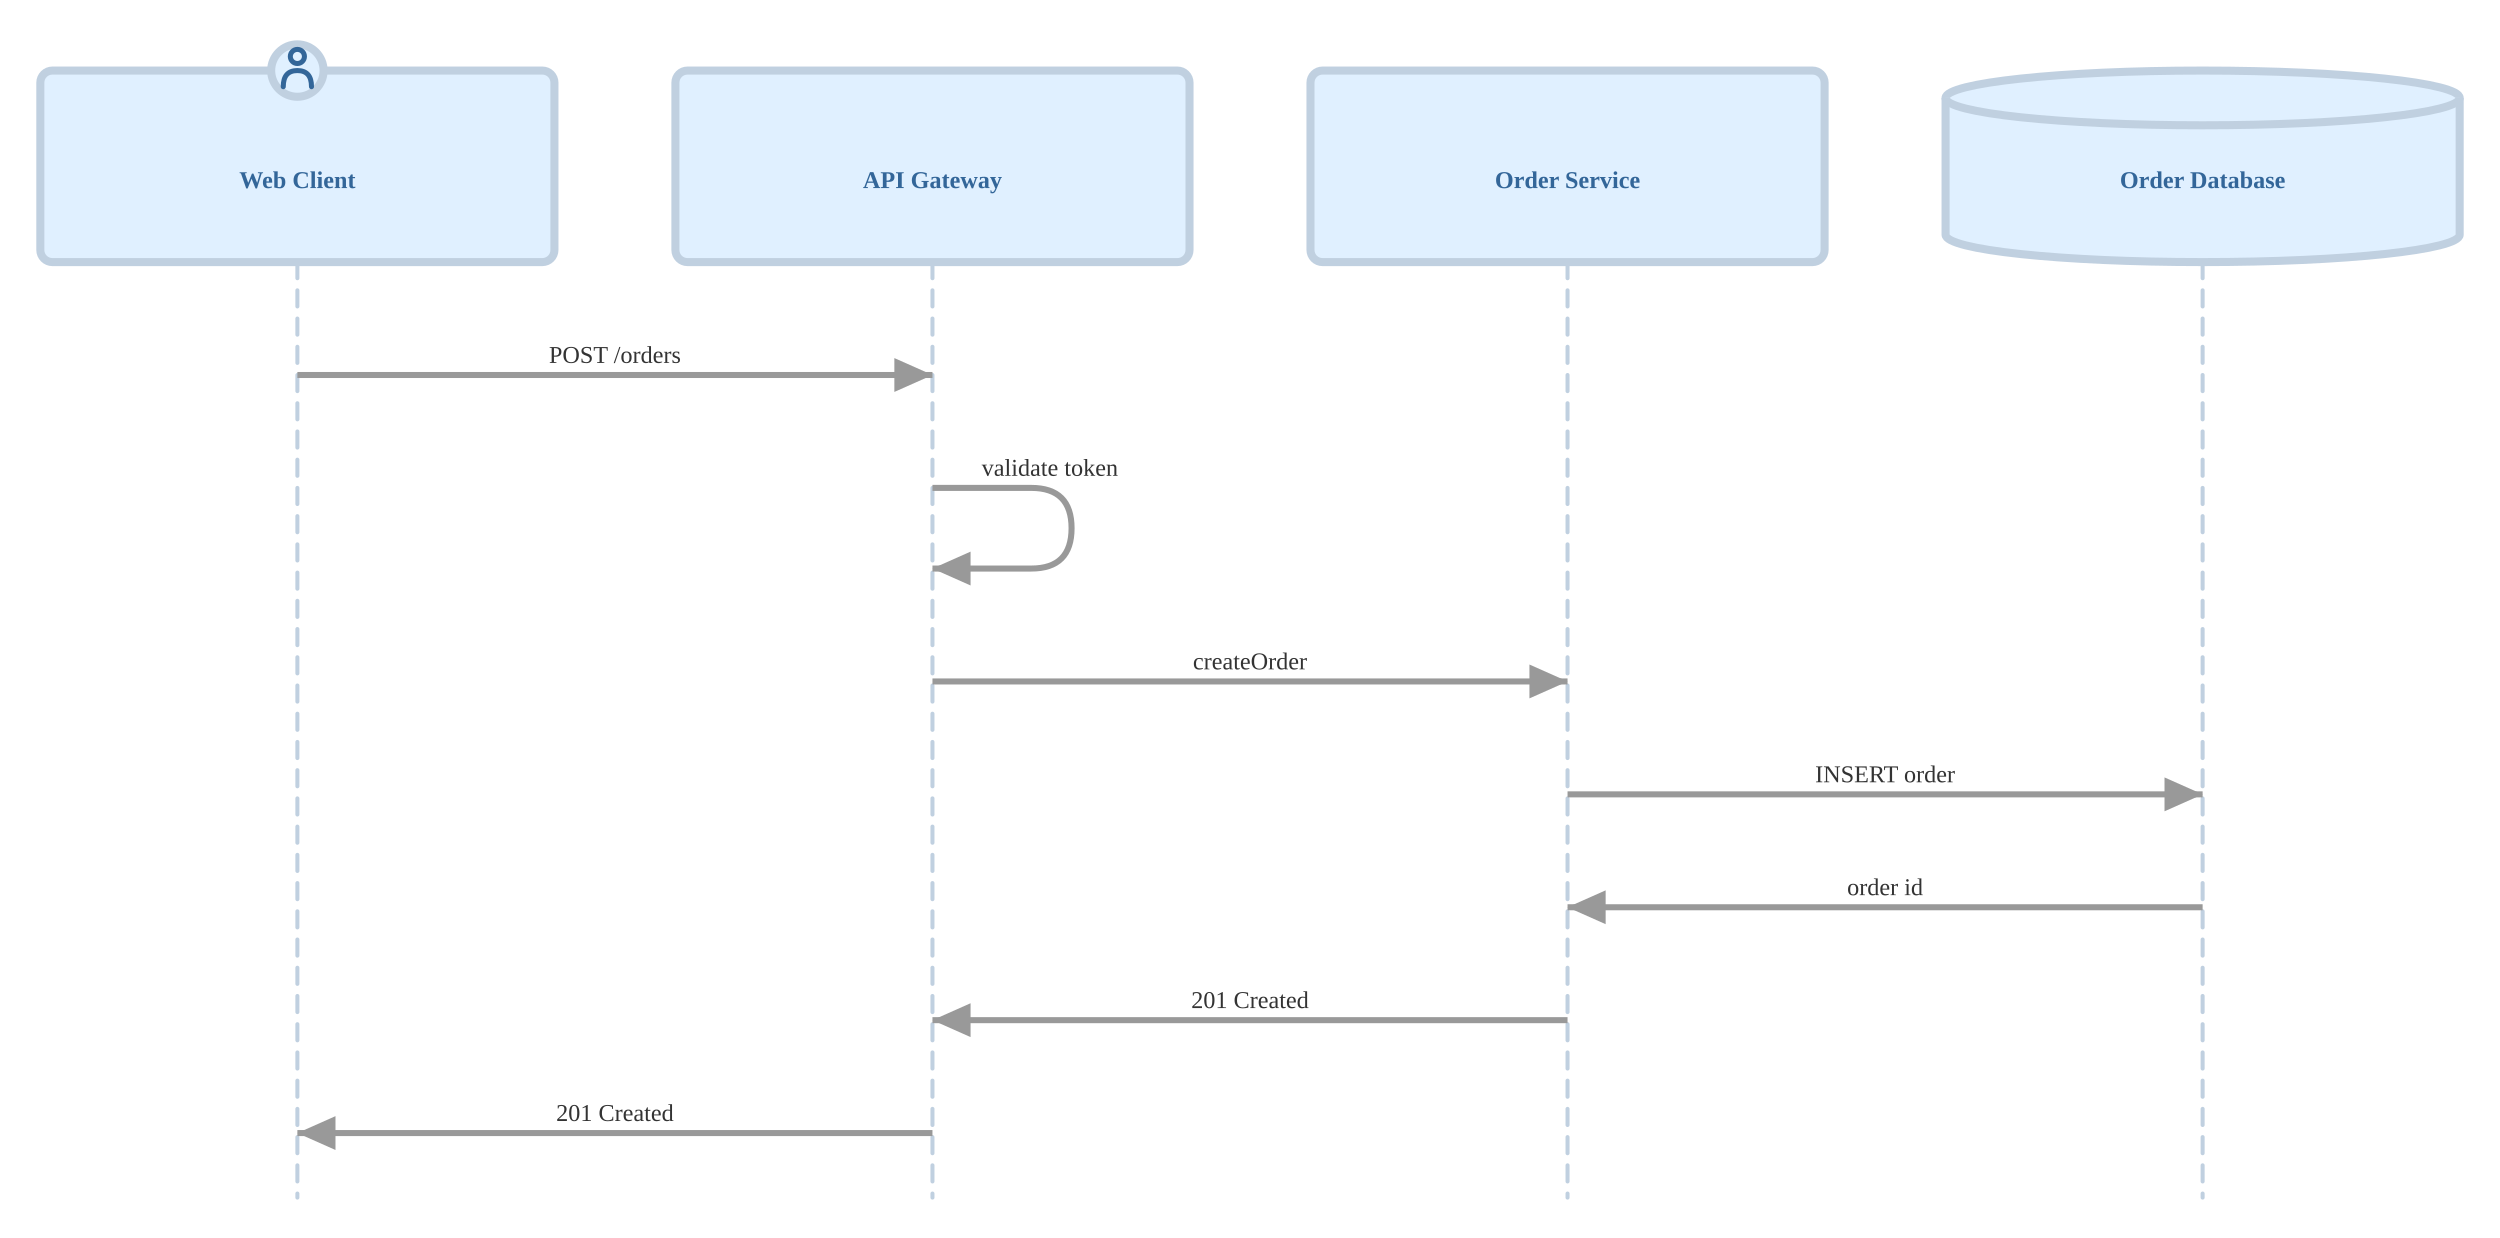
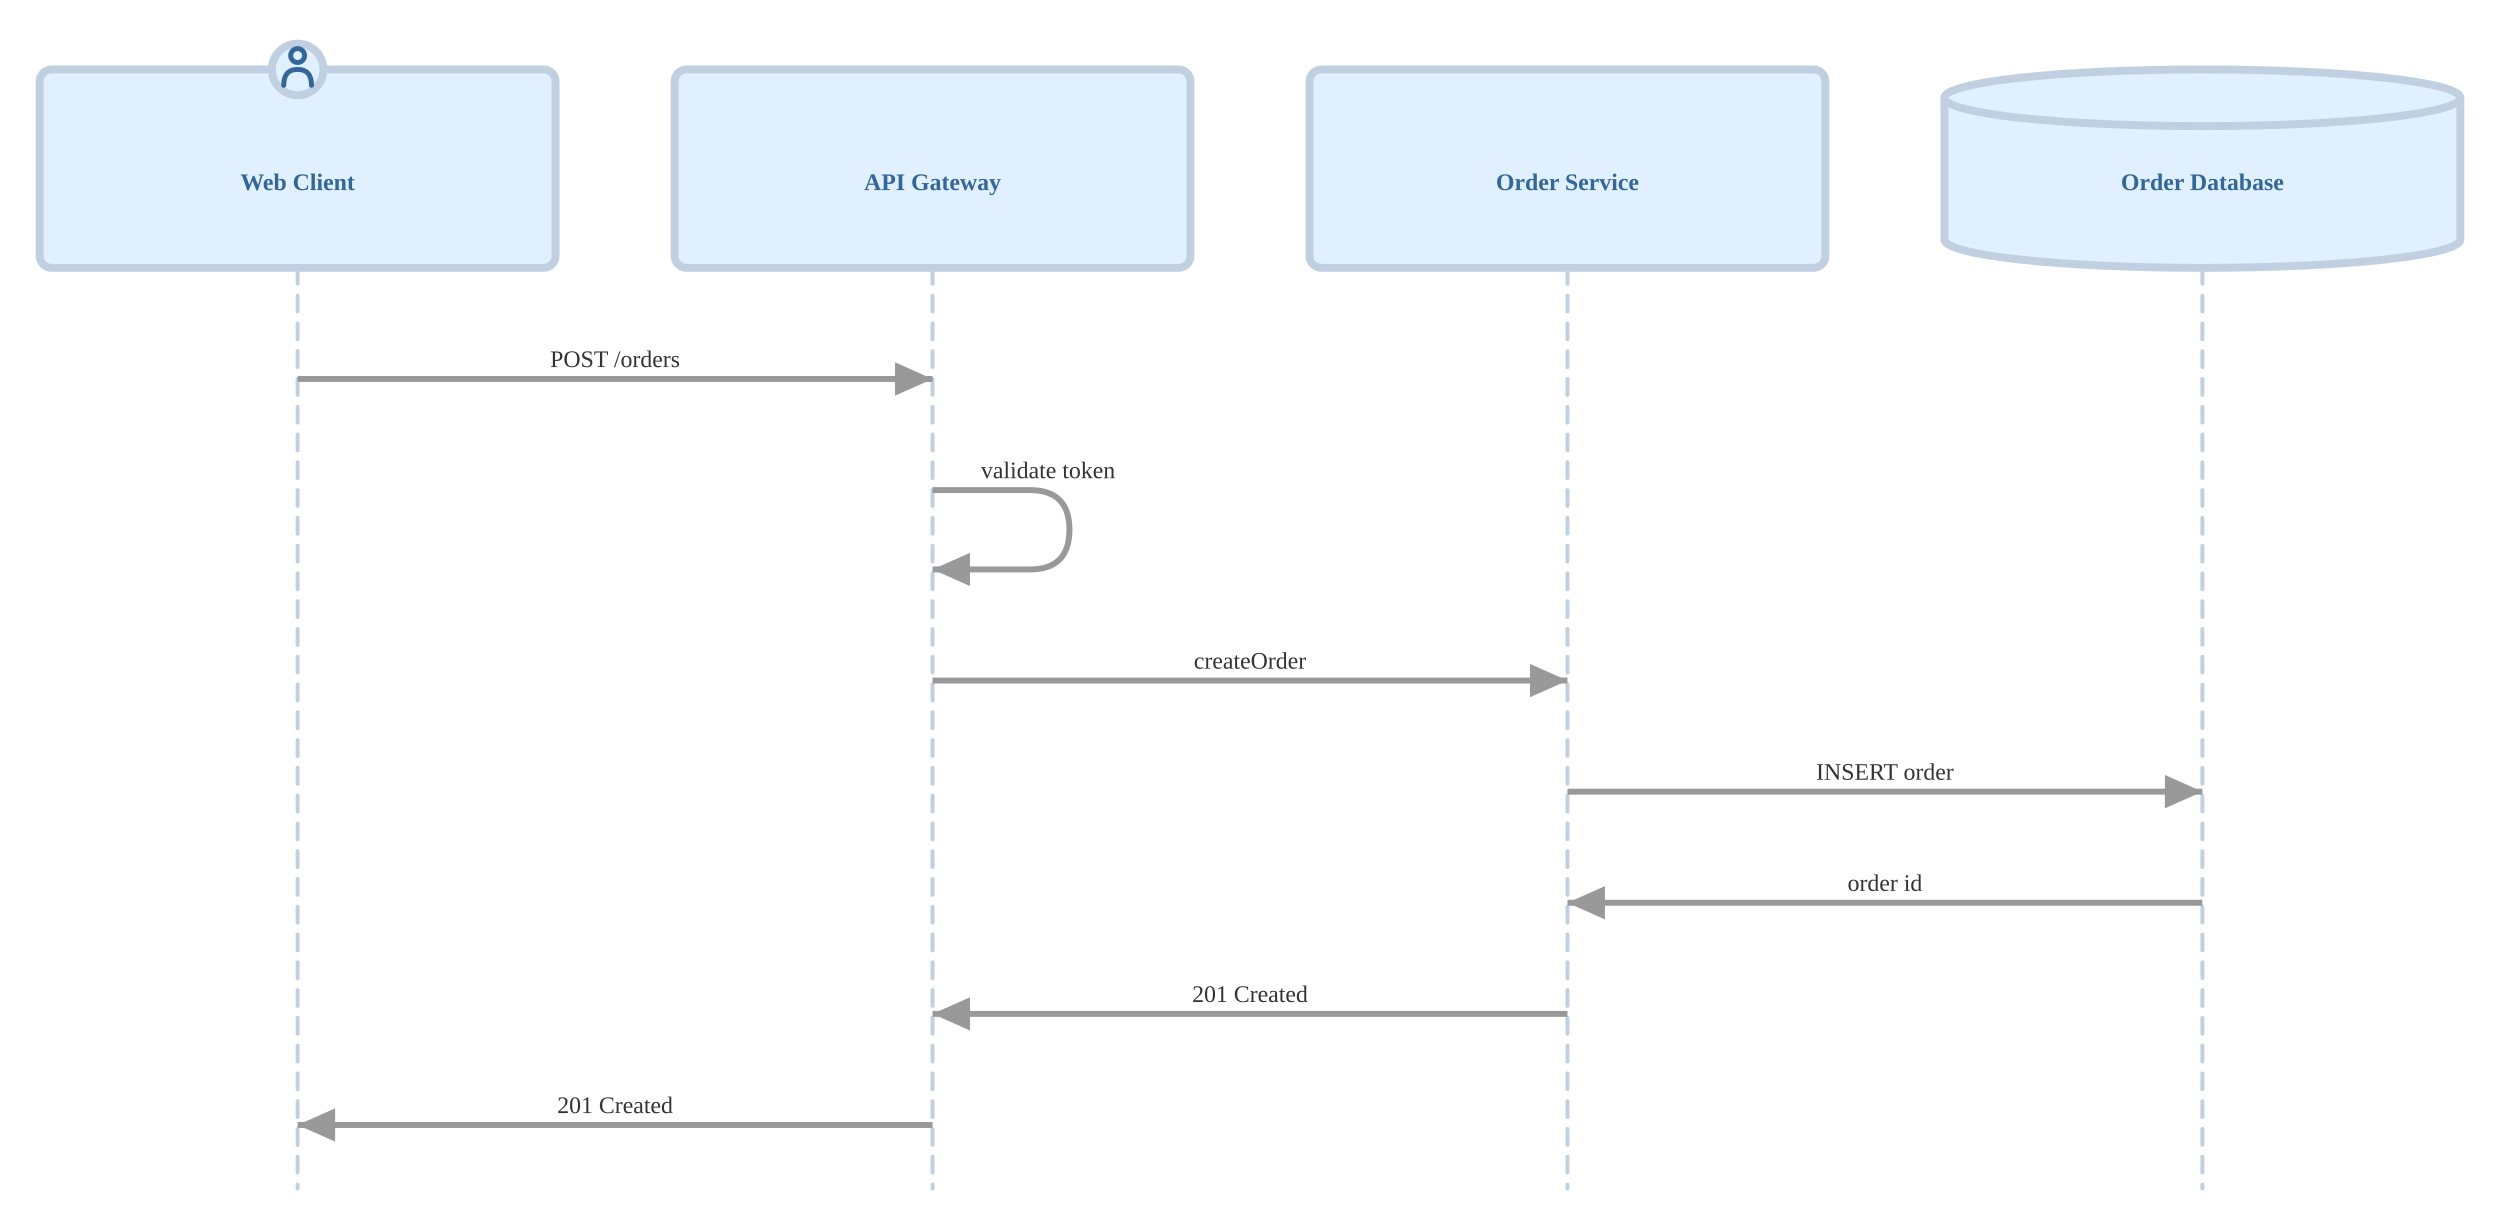
- <svg xmlns="http://www.w3.org/2000/svg" viewBox="20 5 1240 614" width="1240" height="614">
+ <svg xmlns="http://www.w3.org/2000/svg" viewBox="20 5 1260 619" width="1260" height="619">
  <defs>
    <style>
.gradia-3167da4d { fill: none; stroke: var(--gradia-color-edge-line, #999999); stroke-width: 3 }
.gradia-6c7500cd { fill: var(--gradia-color-edge-line, #999999) }
.gradia-17299245 { font-family: var(--gradia-font-family, 'Helvetica'), ui-sans-serif, -apple-system, Helvetica, Arial, sans-serif; font-size: var(--gradia-size-font-edge, 16px); text-anchor: middle; fill: var(--gradia-color-edge-name, #333333); stroke: var(--gradia-color-edge-halo, #ffffff); stroke-width: 4.5; paint-order: stroke; stroke-linejoin: round }
.gradia-c318c042 { fill: var(--gradia-color-node-regular-box, #e0f0ff); stroke: var(--gradia-color-node-regular-border, #c0d0e0); stroke-width: 4 }
.gradia-d356e2cb { fill: none; stroke: var(--gradia-color-node-regular-name, #336699); stroke-width: 2.5; stroke-linecap: round; stroke-linejoin: round }
.gradia-f36ab1ca { font-family: var(--gradia-font-family, 'Helvetica'), ui-sans-serif, -apple-system, Helvetica, Arial, sans-serif; font-size: var(--gradia-size-font-node, 30px); font-weight: 600; text-anchor: middle; fill: var(--gradia-color-node-regular-name, #336699) }
.gradia-bf100c36 { fill: none; stroke: var(--gradia-color-group-border, #c0d0e0); stroke-width: 2; stroke-linecap: round; stroke-linejoin: round }
</style>
    <marker id="gradia-073648380333-arrow" viewBox="0 0 10 10" refX="9" refY="5" markerWidth="21" markerHeight="21" markerUnits="userSpaceOnUse" orient="auto-start-reverse">
      <path d="M 0 1 L 9 5 L 0 9 z" class="gradia-6c7500cd" />
    </marker>
  </defs>
-   <path d="M 167.5 135 v 464" class="gradia-bf100c36" stroke-dasharray="8 6" />
-   <path d="M 482.5 135 v 464" class="gradia-bf100c36" stroke-dasharray="8 6" />
-   <path d="M 797.5 135 v 464" class="gradia-bf100c36" stroke-dasharray="8 6" />
-   <path d="M 1112.5 135 v 464" class="gradia-bf100c36" stroke-dasharray="8 6" />
-   <path d="M 167.5 191 L 482.5 191" class="gradia-3167da4d" marker-end="url(#gradia-073648380333-arrow)" />
-   <path d="M 482.5 247 L 531.5 247 Q 551.5 247 551.5 267 L 551.5 267 Q 551.5 287 531.5 287 L 482.5 287" class="gradia-3167da4d" marker-end="url(#gradia-073648380333-arrow)" />
-   <path d="M 482.5 343 L 797.5 343" class="gradia-3167da4d" marker-end="url(#gradia-073648380333-arrow)" />
-   <path d="M 797.5 399 L 1112.5 399" class="gradia-3167da4d" marker-end="url(#gradia-073648380333-arrow)" />
-   <path d="M 1112.5 455 L 797.5 455" class="gradia-3167da4d" marker-end="url(#gradia-073648380333-arrow)" />
-   <path d="M 797.5 511 L 482.5 511" class="gradia-3167da4d" marker-end="url(#gradia-073648380333-arrow)" />
-   <path d="M 482.5 567 L 167.5 567" class="gradia-3167da4d" marker-end="url(#gradia-073648380333-arrow)" />
-   <rect x="40" y="40" width="255" height="95" rx="6" class="gradia-c318c042" />
-   <circle cx="167.5" cy="40" r="13" class="gradia-c318c042" />
-   <path d="M 167.5 33 m -3.5 0 a 3.5 3.5 0 1 0 7 0 a 3.5 3.5 0 1 0 -7 0 M 160.5 48 q 0 -8 7 -8 q 7 0 7 8" class="gradia-d356e2cb" />
-   <text x="167.5" y="98.3" class="gradia-f36ab1ca">Web Client</text>
-   <rect x="355" y="40" width="255" height="95" rx="6" class="gradia-c318c042" />
-   <text x="482.5" y="98.3" class="gradia-f36ab1ca">API Gateway</text>
-   <rect x="670" y="40" width="255" height="95" rx="6" class="gradia-c318c042" />
-   <text x="797.5" y="98.3" class="gradia-f36ab1ca">Order Service</text>
-   <path d="M 985 53.571 a 127.5 13.571 0 0 1 255 0 v 67.857 a 127.5 13.571 0 0 1 -255 0 z" class="gradia-c318c042" />
-   <path d="M 985 53.571 a 127.5 13.571 0 0 0 255 0" class="gradia-c318c042" />
-   <text x="1112.5" y="98.3" class="gradia-f36ab1ca">Order Database</text>
-   <text x="325" y="185" class="gradia-17299245">POST /orders</text>
-   <text x="540.74" y="241" class="gradia-17299245">validate token</text>
-   <text x="640" y="337" class="gradia-17299245">createOrder</text>
-   <text x="955" y="393" class="gradia-17299245">INSERT order</text>
-   <text x="955" y="449" class="gradia-17299245">order id</text>
-   <text x="640" y="505" class="gradia-17299245">201 Created</text>
-   <text x="325" y="561" class="gradia-17299245">201 Created</text>
+   <path d="M 170 140 v 464" class="gradia-bf100c36" stroke-dasharray="8 6" />
+   <path d="M 490 140 v 464" class="gradia-bf100c36" stroke-dasharray="8 6" />
+   <path d="M 810 140 v 464" class="gradia-bf100c36" stroke-dasharray="8 6" />
+   <path d="M 1130 140 v 464" class="gradia-bf100c36" stroke-dasharray="8 6" />
+   <path d="M 170 196 L 490 196" class="gradia-3167da4d" marker-end="url(#gradia-073648380333-arrow)" />
+   <path d="M 490 252 L 539 252 Q 559 252 559 272 L 559 272 Q 559 292 539 292 L 490 292" class="gradia-3167da4d" marker-end="url(#gradia-073648380333-arrow)" />
+   <path d="M 490 348 L 810 348" class="gradia-3167da4d" marker-end="url(#gradia-073648380333-arrow)" />
+   <path d="M 810 404 L 1130 404" class="gradia-3167da4d" marker-end="url(#gradia-073648380333-arrow)" />
+   <path d="M 1130 460 L 810 460" class="gradia-3167da4d" marker-end="url(#gradia-073648380333-arrow)" />
+   <path d="M 810 516 L 490 516" class="gradia-3167da4d" marker-end="url(#gradia-073648380333-arrow)" />
+   <path d="M 490 572 L 170 572" class="gradia-3167da4d" marker-end="url(#gradia-073648380333-arrow)" />
+   <rect x="40" y="40" width="260" height="100" rx="6" class="gradia-c318c042" />
+   <circle cx="170" cy="40" r="13" class="gradia-c318c042" />
+   <path d="M 170 33 m -3.5 0 a 3.5 3.5 0 1 0 7 0 a 3.5 3.5 0 1 0 -7 0 M 163 48 q 0 -8 7 -8 q 7 0 7 8" class="gradia-d356e2cb" />
+   <text x="170" y="100.8" class="gradia-f36ab1ca">Web Client</text>
+   <rect x="360" y="40" width="260" height="100" rx="6" class="gradia-c318c042" />
+   <text x="490" y="100.8" class="gradia-f36ab1ca">API Gateway</text>
+   <rect x="680" y="40" width="260" height="100" rx="6" class="gradia-c318c042" />
+   <text x="810" y="100.8" class="gradia-f36ab1ca">Order Service</text>
+   <path d="M 1000 54.286 a 130 14.286 0 0 1 260 0 v 71.429 a 130 14.286 0 0 1 -260 0 z" class="gradia-c318c042" />
+   <path d="M 1000 54.286 a 130 14.286 0 0 0 260 0" class="gradia-c318c042" />
+   <text x="1130" y="100.8" class="gradia-f36ab1ca">Order Database</text>
+   <text x="330" y="190" class="gradia-17299245">POST /orders</text>
+   <text x="548.24" y="246" class="gradia-17299245">validate token</text>
+   <text x="650" y="342" class="gradia-17299245">createOrder</text>
+   <text x="970" y="398" class="gradia-17299245">INSERT order</text>
+   <text x="970" y="454" class="gradia-17299245">order id</text>
+   <text x="650" y="510" class="gradia-17299245">201 Created</text>
+   <text x="330" y="566" class="gradia-17299245">201 Created</text>
</svg>
